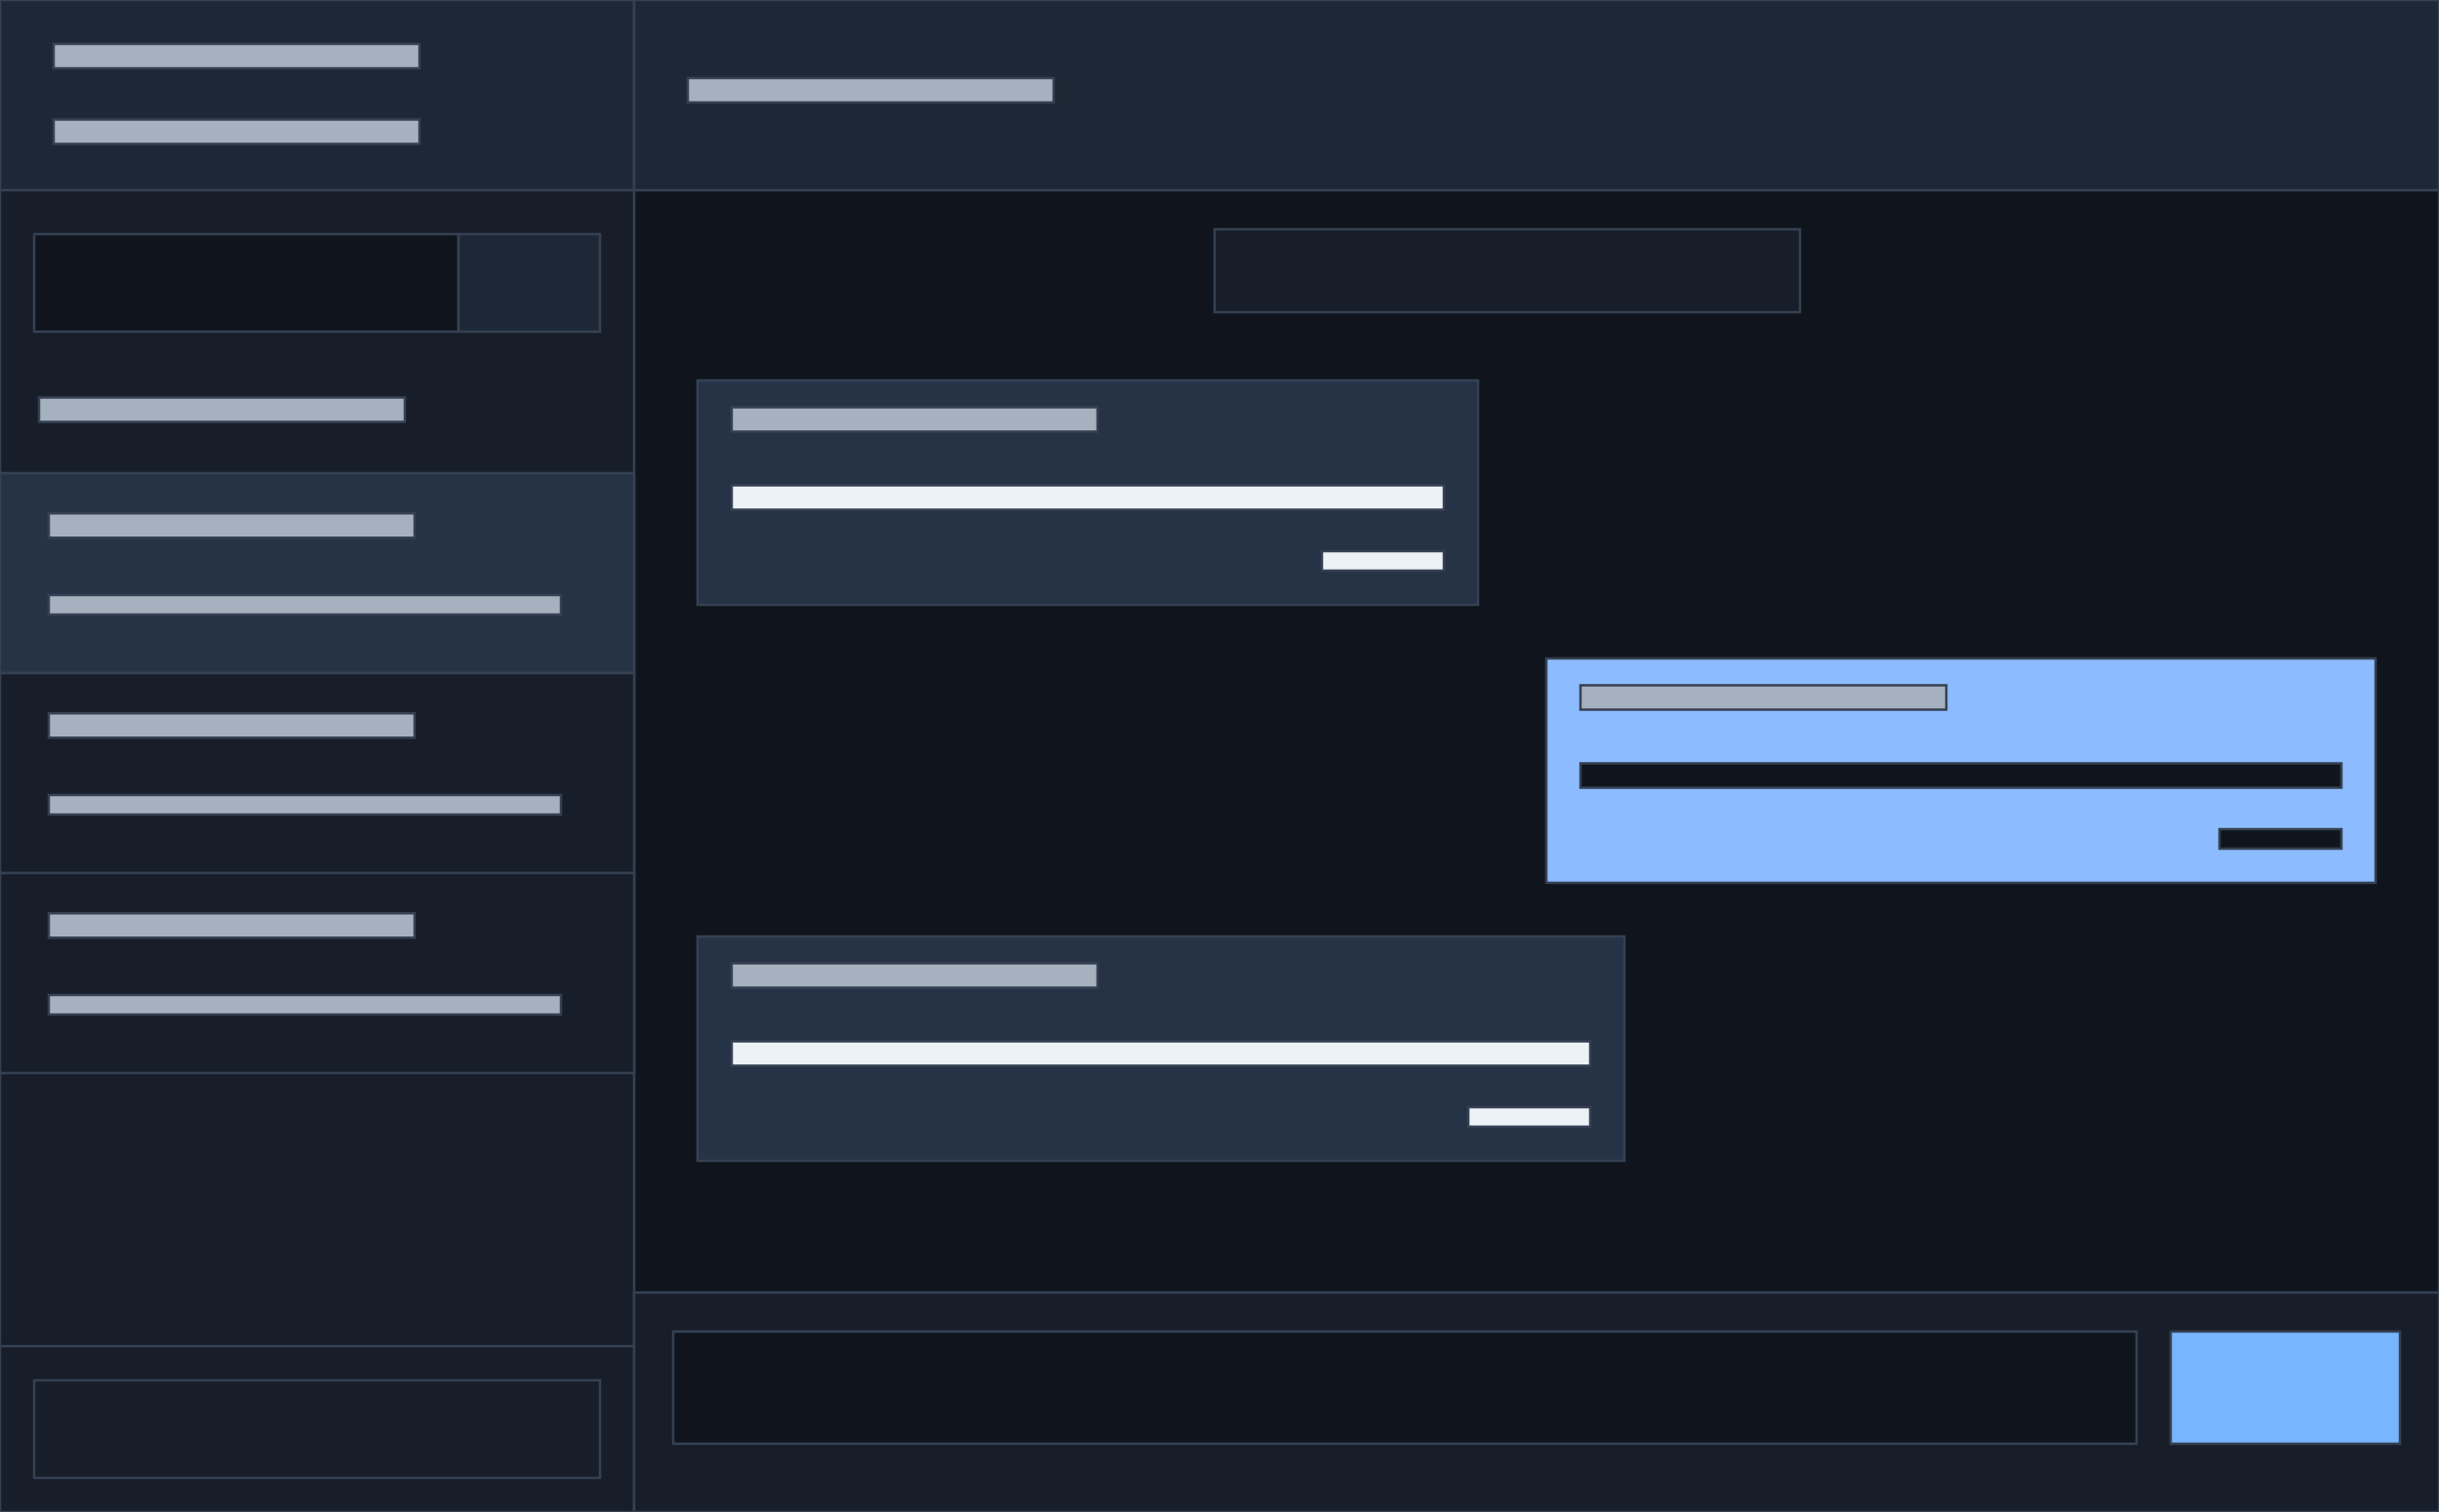
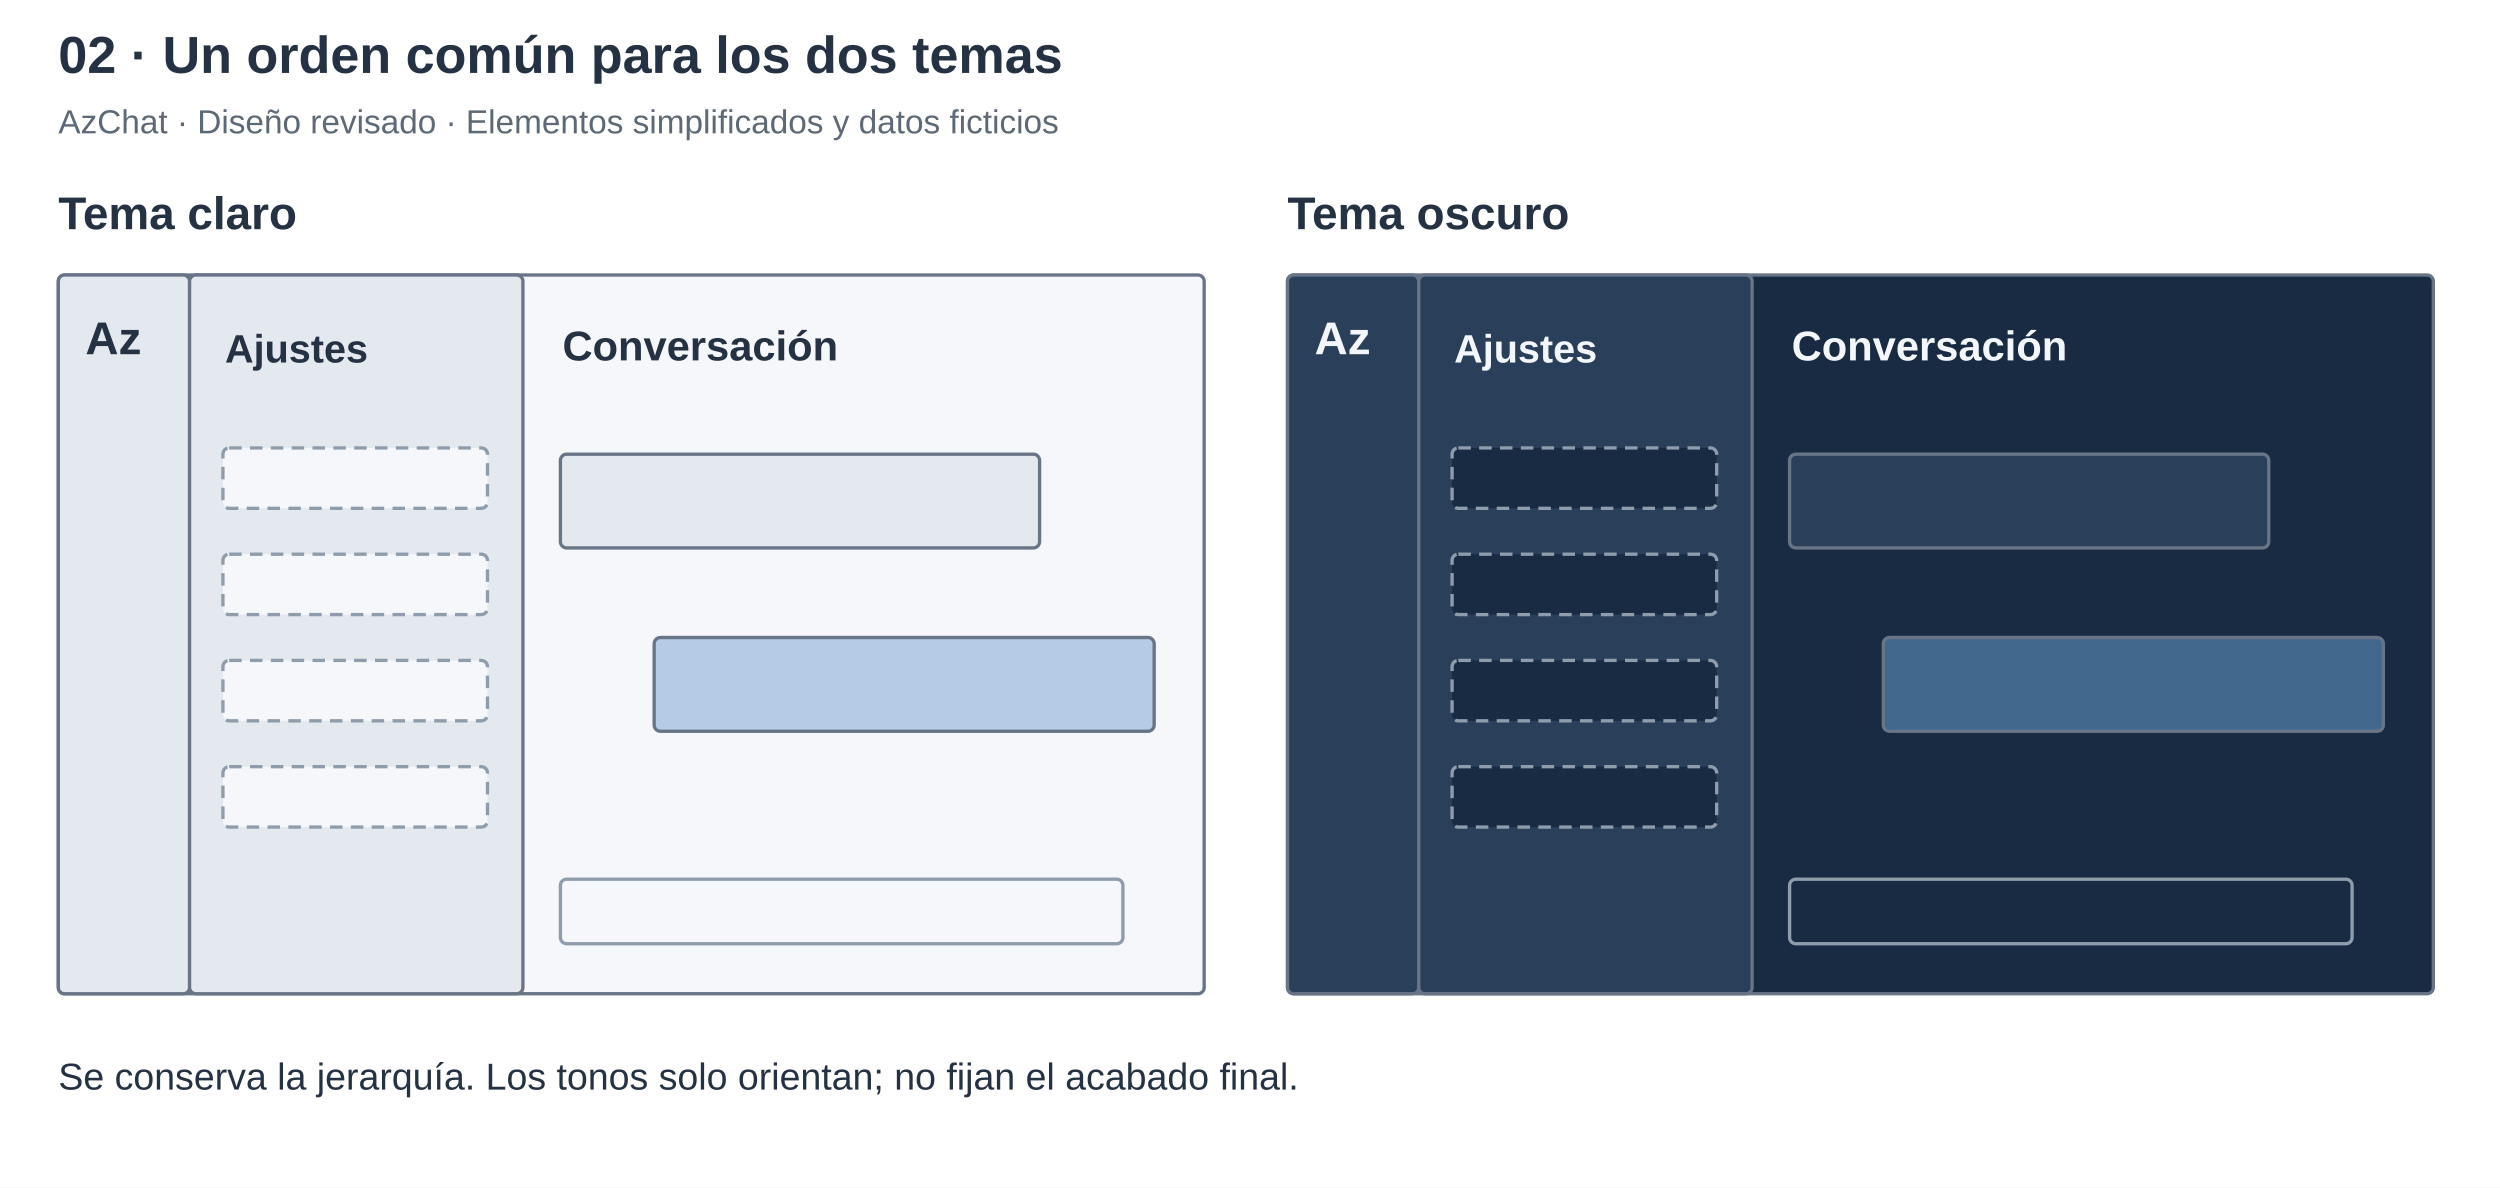
- <svg xmlns="http://www.w3.org/2000/svg" aria-labelledby="titulo" width="1000" height="620" viewBox="0 0 1000 620" role="img" content="&lt;mxfile host=&quot;app.diagrams.net&quot; compressed=&quot;false&quot;&gt;&lt;diagram id=&quot;02_color&quot; name=&quot;2. Color: grafito y azul&quot;&gt;&lt;mxGraphModel grid=&quot;1&quot; gridSize=&quot;10&quot; page=&quot;1&quot; pageWidth=&quot;1000&quot; pageHeight=&quot;620&quot; background=&quot;#ffffff&quot;&gt;&lt;root&gt;&lt;mxCell id=&quot;0&quot; /&gt;&lt;mxCell id=&quot;1&quot; parent=&quot;0&quot; /&gt;&lt;mxCell id=&quot;n0&quot; value=&quot;&quot; style=&quot;rounded=0;html=0;whiteSpace=wrap;fillColor=#10151d;strokeColor=#354153;fontColor=#edf2f7;fontSize=17;fontFamily=Arial;align=left;verticalAlign=middle;spacingLeft=10;&quot; vertex=&quot;1&quot; parent=&quot;1&quot;&gt;&lt;mxGeometry as=&quot;geometry&quot; x=&quot;0&quot; y=&quot;0&quot; width=&quot;1000&quot; height=&quot;620&quot; /&gt;&lt;/mxCell&gt;&lt;mxCell id=&quot;n1&quot; value=&quot;&quot; style=&quot;rounded=0;html=0;whiteSpace=wrap;fillColor=#171e29;strokeColor=#354153;fontColor=#edf2f7;fontSize=17;fontFamily=Arial;align=left;verticalAlign=middle;spacingLeft=10;&quot; vertex=&quot;1&quot; parent=&quot;1&quot;&gt;&lt;mxGeometry as=&quot;geometry&quot; x=&quot;0&quot; y=&quot;0&quot; width=&quot;260&quot; height=&quot;620&quot; /&gt;&lt;/mxCell&gt;&lt;mxCell id=&quot;n2&quot; value=&quot;&quot; style=&quot;rounded=0;html=0;whiteSpace=wrap;fillColor=#1e2735;strokeColor=#354153;fontColor=#edf2f7;fontSize=17;fontFamily=Arial;align=left;verticalAlign=middle;spacingLeft=10;&quot; vertex=&quot;1&quot; parent=&quot;1&quot;&gt;&lt;mxGeometry as=&quot;geometry&quot; x=&quot;0&quot; y=&quot;0&quot; width=&quot;260&quot; height=&quot;78&quot; /&gt;&lt;/mxCell&gt;&lt;mxCell id=&quot;n3&quot; value=&quot;&quot; style=&quot;rounded=0;html=0;whiteSpace=wrap;fillColor=#1e2735;strokeColor=#354153;fontColor=#edf2f7;fontSize=17;fontFamily=Arial;align=left;verticalAlign=middle;spacingLeft=10;&quot; vertex=&quot;1&quot; parent=&quot;1&quot;&gt;&lt;mxGeometry as=&quot;geometry&quot; x=&quot;260&quot; y=&quot;0&quot; width=&quot;740&quot; height=&quot;78&quot; /&gt;&lt;/mxCell&gt;&lt;mxCell id=&quot;n4&quot; value=&quot;&quot; style=&quot;rounded=0;html=0;whiteSpace=wrap;fillColor=#a6b1c0;strokeColor=#354153;fontColor=#edf2f7;fontSize=17;fontFamily=Arial;align=left;verticalAlign=middle;spacingLeft=10;&quot; vertex=&quot;1&quot; parent=&quot;1&quot;&gt;&lt;mxGeometry as=&quot;geometry&quot; x=&quot;22&quot; y=&quot;18.0&quot; width=&quot;150&quot; height=&quot;10&quot; /&gt;&lt;/mxCell&gt;&lt;mxCell id=&quot;n5&quot; value=&quot;&quot; style=&quot;rounded=0;html=0;whiteSpace=wrap;fillColor=#a6b1c0;strokeColor=#354153;fontColor=#edf2f7;fontSize=17;fontFamily=Arial;align=left;verticalAlign=middle;spacingLeft=10;&quot; vertex=&quot;1&quot; parent=&quot;1&quot;&gt;&lt;mxGeometry as=&quot;geometry&quot; x=&quot;22&quot; y=&quot;49.0&quot; width=&quot;150&quot; height=&quot;10&quot; /&gt;&lt;/mxCell&gt;&lt;mxCell id=&quot;n6&quot; value=&quot;&quot; style=&quot;rounded=0;html=0;whiteSpace=wrap;fillColor=#a6b1c0;strokeColor=#354153;fontColor=#edf2f7;fontSize=17;fontFamily=Arial;align=left;verticalAlign=middle;spacingLeft=10;&quot; vertex=&quot;1&quot; parent=&quot;1&quot;&gt;&lt;mxGeometry as=&quot;geometry&quot; x=&quot;282&quot; y=&quot;32.0&quot; width=&quot;150&quot; height=&quot;10&quot; /&gt;&lt;/mxCell&gt;&lt;mxCell id=&quot;n7&quot; value=&quot;&quot; style=&quot;rounded=0;html=0;whiteSpace=wrap;fillColor=#10151d;strokeColor=#354153;fontColor=#edf2f7;fontSize=17;fontFamily=Arial;align=left;verticalAlign=middle;spacingLeft=10;&quot; vertex=&quot;1&quot; parent=&quot;1&quot;&gt;&lt;mxGeometry as=&quot;geometry&quot; x=&quot;14&quot; y=&quot;96&quot; width=&quot;174&quot; height=&quot;40&quot; /&gt;&lt;/mxCell&gt;&lt;mxCell id=&quot;n8&quot; value=&quot;&quot; style=&quot;rounded=0;html=0;whiteSpace=wrap;fillColor=#1e2735;strokeColor=#354153;fontColor=#edf2f7;fontSize=17;fontFamily=Arial;align=left;verticalAlign=middle;spacingLeft=10;&quot; vertex=&quot;1&quot; parent=&quot;1&quot;&gt;&lt;mxGeometry as=&quot;geometry&quot; x=&quot;188&quot; y=&quot;96&quot; width=&quot;58&quot; height=&quot;40&quot; /&gt;&lt;/mxCell&gt;&lt;mxCell id=&quot;n9&quot; value=&quot;&quot; style=&quot;rounded=0;html=0;whiteSpace=wrap;fillColor=#a6b1c0;strokeColor=#354153;fontColor=#edf2f7;fontSize=17;fontFamily=Arial;align=left;verticalAlign=middle;spacingLeft=10;&quot; vertex=&quot;1&quot; parent=&quot;1&quot;&gt;&lt;mxGeometry as=&quot;geometry&quot; x=&quot;16&quot; y=&quot;163.0&quot; width=&quot;150&quot; height=&quot;10&quot; /&gt;&lt;/mxCell&gt;&lt;mxCell id=&quot;n10&quot; value=&quot;&quot; style=&quot;rounded=0;html=0;whiteSpace=wrap;fillColor=#263246;strokeColor=#354153;fontColor=#edf2f7;fontSize=17;fontFamily=Arial;align=left;verticalAlign=middle;spacingLeft=10;&quot; vertex=&quot;1&quot; parent=&quot;1&quot;&gt;&lt;mxGeometry as=&quot;geometry&quot; x=&quot;0&quot; y=&quot;194&quot; width=&quot;260&quot; height=&quot;82&quot; /&gt;&lt;/mxCell&gt;&lt;mxCell id=&quot;n11&quot; value=&quot;&quot; style=&quot;rounded=0;html=0;whiteSpace=wrap;fillColor=#a6b1c0;strokeColor=#354153;fontColor=#edf2f7;fontSize=17;fontFamily=Arial;align=left;verticalAlign=middle;spacingLeft=10;&quot; vertex=&quot;1&quot; parent=&quot;1&quot;&gt;&lt;mxGeometry as=&quot;geometry&quot; x=&quot;20&quot; y=&quot;210.5&quot; width=&quot;150&quot; height=&quot;10&quot; /&gt;&lt;/mxCell&gt;&lt;mxCell id=&quot;n12&quot; value=&quot;&quot; style=&quot;rounded=0;html=0;whiteSpace=wrap;fillColor=#a6b1c0;strokeColor=#354153;fontColor=#edf2f7;fontSize=17;fontFamily=Arial;align=left;verticalAlign=middle;spacingLeft=10;&quot; vertex=&quot;1&quot; parent=&quot;1&quot;&gt;&lt;mxGeometry as=&quot;geometry&quot; x=&quot;20&quot; y=&quot;244&quot; width=&quot;210&quot; height=&quot;8&quot; /&gt;&lt;/mxCell&gt;&lt;mxCell id=&quot;n13&quot; value=&quot;&quot; style=&quot;rounded=0;html=0;whiteSpace=wrap;fillColor=#171e29;strokeColor=#354153;fontColor=#edf2f7;fontSize=17;fontFamily=Arial;align=left;verticalAlign=middle;spacingLeft=10;&quot; vertex=&quot;1&quot; parent=&quot;1&quot;&gt;&lt;mxGeometry as=&quot;geometry&quot; x=&quot;0&quot; y=&quot;276&quot; width=&quot;260&quot; height=&quot;82&quot; /&gt;&lt;/mxCell&gt;&lt;mxCell id=&quot;n14&quot; value=&quot;&quot; style=&quot;rounded=0;html=0;whiteSpace=wrap;fillColor=#a6b1c0;strokeColor=#354153;fontColor=#edf2f7;fontSize=17;fontFamily=Arial;align=left;verticalAlign=middle;spacingLeft=10;&quot; vertex=&quot;1&quot; parent=&quot;1&quot;&gt;&lt;mxGeometry as=&quot;geometry&quot; x=&quot;20&quot; y=&quot;292.5&quot; width=&quot;150&quot; height=&quot;10&quot; /&gt;&lt;/mxCell&gt;&lt;mxCell id=&quot;n15&quot; value=&quot;&quot; style=&quot;rounded=0;html=0;whiteSpace=wrap;fillColor=#a6b1c0;strokeColor=#354153;fontColor=#edf2f7;fontSize=17;fontFamily=Arial;align=left;verticalAlign=middle;spacingLeft=10;&quot; vertex=&quot;1&quot; parent=&quot;1&quot;&gt;&lt;mxGeometry as=&quot;geometry&quot; x=&quot;20&quot; y=&quot;326&quot; width=&quot;210&quot; height=&quot;8&quot; /&gt;&lt;/mxCell&gt;&lt;mxCell id=&quot;n16&quot; value=&quot;&quot; style=&quot;rounded=0;html=0;whiteSpace=wrap;fillColor=#171e29;strokeColor=#354153;fontColor=#edf2f7;fontSize=17;fontFamily=Arial;align=left;verticalAlign=middle;spacingLeft=10;&quot; vertex=&quot;1&quot; parent=&quot;1&quot;&gt;&lt;mxGeometry as=&quot;geometry&quot; x=&quot;0&quot; y=&quot;358&quot; width=&quot;260&quot; height=&quot;82&quot; /&gt;&lt;/mxCell&gt;&lt;mxCell id=&quot;n17&quot; value=&quot;&quot; style=&quot;rounded=0;html=0;whiteSpace=wrap;fillColor=#a6b1c0;strokeColor=#354153;fontColor=#edf2f7;fontSize=17;fontFamily=Arial;align=left;verticalAlign=middle;spacingLeft=10;&quot; vertex=&quot;1&quot; parent=&quot;1&quot;&gt;&lt;mxGeometry as=&quot;geometry&quot; x=&quot;20&quot; y=&quot;374.5&quot; width=&quot;150&quot; height=&quot;10&quot; /&gt;&lt;/mxCell&gt;&lt;mxCell id=&quot;n18&quot; value=&quot;&quot; style=&quot;rounded=0;html=0;whiteSpace=wrap;fillColor=#a6b1c0;strokeColor=#354153;fontColor=#edf2f7;fontSize=17;fontFamily=Arial;align=left;verticalAlign=middle;spacingLeft=10;&quot; vertex=&quot;1&quot; parent=&quot;1&quot;&gt;&lt;mxGeometry as=&quot;geometry&quot; x=&quot;20&quot; y=&quot;408&quot; width=&quot;210&quot; height=&quot;8&quot; /&gt;&lt;/mxCell&gt;&lt;mxCell id=&quot;n19&quot; value=&quot;&quot; style=&quot;rounded=0;html=0;whiteSpace=wrap;fillColor=#171e29;strokeColor=#354153;fontColor=#edf2f7;fontSize=17;fontFamily=Arial;align=left;verticalAlign=middle;spacingLeft=10;&quot; vertex=&quot;1&quot; parent=&quot;1&quot;&gt;&lt;mxGeometry as=&quot;geometry&quot; x=&quot;0&quot; y=&quot;552&quot; width=&quot;260&quot; height=&quot;68&quot; /&gt;&lt;/mxCell&gt;&lt;mxCell id=&quot;n20&quot; value=&quot;&quot; style=&quot;rounded=0;html=0;whiteSpace=wrap;fillColor=#171e29;strokeColor=#354153;fontColor=#edf2f7;fontSize=17;fontFamily=Arial;align=left;verticalAlign=middle;spacingLeft=10;&quot; vertex=&quot;1&quot; parent=&quot;1&quot;&gt;&lt;mxGeometry as=&quot;geometry&quot; x=&quot;14&quot; y=&quot;566&quot; width=&quot;232&quot; height=&quot;40&quot; /&gt;&lt;/mxCell&gt;&lt;mxCell id=&quot;n21&quot; value=&quot;&quot; style=&quot;rounded=0;html=0;whiteSpace=wrap;fillColor=#171e29;strokeColor=#354153;fontColor=#edf2f7;fontSize=17;fontFamily=Arial;align=left;verticalAlign=middle;spacingLeft=10;&quot; vertex=&quot;1&quot; parent=&quot;1&quot;&gt;&lt;mxGeometry as=&quot;geometry&quot; x=&quot;498&quot; y=&quot;94&quot; width=&quot;240&quot; height=&quot;34&quot; /&gt;&lt;/mxCell&gt;&lt;mxCell id=&quot;n22&quot; value=&quot;&quot; style=&quot;rounded=0;html=0;whiteSpace=wrap;fillColor=#263246;strokeColor=#354153;fontColor=#edf2f7;fontSize=17;fontFamily=Arial;align=left;verticalAlign=middle;spacingLeft=10;&quot; vertex=&quot;1&quot; parent=&quot;1&quot;&gt;&lt;mxGeometry as=&quot;geometry&quot; x=&quot;286&quot; y=&quot;156&quot; width=&quot;320&quot; height=&quot;92&quot; /&gt;&lt;/mxCell&gt;&lt;mxCell id=&quot;n23&quot; value=&quot;&quot; style=&quot;rounded=0;html=0;whiteSpace=wrap;fillColor=#a6b1c0;strokeColor=#354153;fontColor=#edf2f7;fontSize=17;fontFamily=Arial;align=left;verticalAlign=middle;spacingLeft=10;&quot; vertex=&quot;1&quot; parent=&quot;1&quot;&gt;&lt;mxGeometry as=&quot;geometry&quot; x=&quot;300&quot; y=&quot;167.0&quot; width=&quot;150&quot; height=&quot;10&quot; /&gt;&lt;/mxCell&gt;&lt;mxCell id=&quot;n24&quot; value=&quot;&quot; style=&quot;rounded=0;html=0;whiteSpace=wrap;fillColor=#edf2f7;strokeColor=#354153;fontColor=#edf2f7;fontSize=17;fontFamily=Arial;align=left;verticalAlign=middle;spacingLeft=10;&quot; vertex=&quot;1&quot; parent=&quot;1&quot;&gt;&lt;mxGeometry as=&quot;geometry&quot; x=&quot;300&quot; y=&quot;199&quot; width=&quot;292&quot; height=&quot;10&quot; /&gt;&lt;/mxCell&gt;&lt;mxCell id=&quot;n25&quot; value=&quot;&quot; style=&quot;rounded=0;html=0;whiteSpace=wrap;fillColor=#edf2f7;strokeColor=#354153;fontColor=#edf2f7;fontSize=17;fontFamily=Arial;align=left;verticalAlign=middle;spacingLeft=10;&quot; vertex=&quot;1&quot; parent=&quot;1&quot;&gt;&lt;mxGeometry as=&quot;geometry&quot; x=&quot;542&quot; y=&quot;226&quot; width=&quot;50&quot; height=&quot;8&quot; /&gt;&lt;/mxCell&gt;&lt;mxCell id=&quot;n26&quot; value=&quot;&quot; style=&quot;rounded=0;html=0;whiteSpace=wrap;fillColor=#8cbcff;strokeColor=#354153;fontColor=#edf2f7;fontSize=17;fontFamily=Arial;align=left;verticalAlign=middle;spacingLeft=10;&quot; vertex=&quot;1&quot; parent=&quot;1&quot;&gt;&lt;mxGeometry as=&quot;geometry&quot; x=&quot;634&quot; y=&quot;270&quot; width=&quot;340&quot; height=&quot;92&quot; /&gt;&lt;/mxCell&gt;&lt;mxCell id=&quot;n27&quot; value=&quot;&quot; style=&quot;rounded=0;html=0;whiteSpace=wrap;fillColor=#a6b1c0;strokeColor=#354153;fontColor=#edf2f7;fontSize=17;fontFamily=Arial;align=left;verticalAlign=middle;spacingLeft=10;&quot; vertex=&quot;1&quot; parent=&quot;1&quot;&gt;&lt;mxGeometry as=&quot;geometry&quot; x=&quot;648&quot; y=&quot;281.0&quot; width=&quot;150&quot; height=&quot;10&quot; /&gt;&lt;/mxCell&gt;&lt;mxCell id=&quot;n28&quot; value=&quot;&quot; style=&quot;rounded=0;html=0;whiteSpace=wrap;fillColor=#10151d;strokeColor=#354153;fontColor=#edf2f7;fontSize=17;fontFamily=Arial;align=left;verticalAlign=middle;spacingLeft=10;&quot; vertex=&quot;1&quot; parent=&quot;1&quot;&gt;&lt;mxGeometry as=&quot;geometry&quot; x=&quot;648&quot; y=&quot;313&quot; width=&quot;312&quot; height=&quot;10&quot; /&gt;&lt;/mxCell&gt;&lt;mxCell id=&quot;n29&quot; value=&quot;&quot; style=&quot;rounded=0;html=0;whiteSpace=wrap;fillColor=#10151d;strokeColor=#354153;fontColor=#edf2f7;fontSize=17;fontFamily=Arial;align=left;verticalAlign=middle;spacingLeft=10;&quot; vertex=&quot;1&quot; parent=&quot;1&quot;&gt;&lt;mxGeometry as=&quot;geometry&quot; x=&quot;910&quot; y=&quot;340&quot; width=&quot;50&quot; height=&quot;8&quot; /&gt;&lt;/mxCell&gt;&lt;mxCell id=&quot;n30&quot; value=&quot;&quot; style=&quot;rounded=0;html=0;whiteSpace=wrap;fillColor=#263246;strokeColor=#354153;fontColor=#edf2f7;fontSize=17;fontFamily=Arial;align=left;verticalAlign=middle;spacingLeft=10;&quot; vertex=&quot;1&quot; parent=&quot;1&quot;&gt;&lt;mxGeometry as=&quot;geometry&quot; x=&quot;286&quot; y=&quot;384&quot; width=&quot;380&quot; height=&quot;92&quot; /&gt;&lt;/mxCell&gt;&lt;mxCell id=&quot;n31&quot; value=&quot;&quot; style=&quot;rounded=0;html=0;whiteSpace=wrap;fillColor=#a6b1c0;strokeColor=#354153;fontColor=#edf2f7;fontSize=17;fontFamily=Arial;align=left;verticalAlign=middle;spacingLeft=10;&quot; vertex=&quot;1&quot; parent=&quot;1&quot;&gt;&lt;mxGeometry as=&quot;geometry&quot; x=&quot;300&quot; y=&quot;395.0&quot; width=&quot;150&quot; height=&quot;10&quot; /&gt;&lt;/mxCell&gt;&lt;mxCell id=&quot;n32&quot; value=&quot;&quot; style=&quot;rounded=0;html=0;whiteSpace=wrap;fillColor=#edf2f7;strokeColor=#354153;fontColor=#edf2f7;fontSize=17;fontFamily=Arial;align=left;verticalAlign=middle;spacingLeft=10;&quot; vertex=&quot;1&quot; parent=&quot;1&quot;&gt;&lt;mxGeometry as=&quot;geometry&quot; x=&quot;300&quot; y=&quot;427&quot; width=&quot;352&quot; height=&quot;10&quot; /&gt;&lt;/mxCell&gt;&lt;mxCell id=&quot;n33&quot; value=&quot;&quot; style=&quot;rounded=0;html=0;whiteSpace=wrap;fillColor=#edf2f7;strokeColor=#354153;fontColor=#edf2f7;fontSize=17;fontFamily=Arial;align=left;verticalAlign=middle;spacingLeft=10;&quot; vertex=&quot;1&quot; parent=&quot;1&quot;&gt;&lt;mxGeometry as=&quot;geometry&quot; x=&quot;602&quot; y=&quot;454&quot; width=&quot;50&quot; height=&quot;8&quot; /&gt;&lt;/mxCell&gt;&lt;mxCell id=&quot;n34&quot; value=&quot;&quot; style=&quot;rounded=0;html=0;whiteSpace=wrap;fillColor=#171e29;strokeColor=#354153;fontColor=#edf2f7;fontSize=17;fontFamily=Arial;align=left;verticalAlign=middle;spacingLeft=10;&quot; vertex=&quot;1&quot; parent=&quot;1&quot;&gt;&lt;mxGeometry as=&quot;geometry&quot; x=&quot;260&quot; y=&quot;530&quot; width=&quot;740&quot; height=&quot;90&quot; /&gt;&lt;/mxCell&gt;&lt;mxCell id=&quot;n35&quot; value=&quot;&quot; style=&quot;rounded=0;html=0;whiteSpace=wrap;fillColor=#10151d;strokeColor=#354153;fontColor=#edf2f7;fontSize=17;fontFamily=Arial;align=left;verticalAlign=middle;spacingLeft=10;&quot; vertex=&quot;1&quot; parent=&quot;1&quot;&gt;&lt;mxGeometry as=&quot;geometry&quot; x=&quot;276&quot; y=&quot;546&quot; width=&quot;600&quot; height=&quot;46&quot; /&gt;&lt;/mxCell&gt;&lt;mxCell id=&quot;n36&quot; value=&quot;&quot; style=&quot;rounded=0;html=0;whiteSpace=wrap;fillColor=#78b5ff;strokeColor=#354153;fontColor=#edf2f7;fontSize=17;fontFamily=Arial;align=left;verticalAlign=middle;spacingLeft=10;&quot; vertex=&quot;1&quot; parent=&quot;1&quot;&gt;&lt;mxGeometry as=&quot;geometry&quot; x=&quot;890&quot; y=&quot;546&quot; width=&quot;94&quot; height=&quot;46&quot; /&gt;&lt;/mxCell&gt;&lt;/root&gt;&lt;/mxGraphModel&gt;&lt;/diagram&gt;&lt;/mxfile&gt;">
-   <rect x="0" y="0" width="1000" height="620" fill="#10151d" stroke="#354153" />
-   <rect x="0" y="0" width="260" height="620" fill="#171e29" stroke="#354153" />
-   <rect x="0" y="0" width="260" height="78" fill="#1e2735" stroke="#354153" />
-   <rect x="260" y="0" width="740" height="78" fill="#1e2735" stroke="#354153" />
-   <rect x="22" y="18.0" width="150" height="10" fill="#a6b1c0" stroke="#354153" />
-   <rect x="22" y="49.0" width="150" height="10" fill="#a6b1c0" stroke="#354153" />
-   <rect x="282" y="32.0" width="150" height="10" fill="#a6b1c0" stroke="#354153" />
-   <rect x="14" y="96" width="174" height="40" fill="#10151d" stroke="#354153" />
-   <rect x="188" y="96" width="58" height="40" fill="#1e2735" stroke="#354153" />
-   <rect x="16" y="163.0" width="150" height="10" fill="#a6b1c0" stroke="#354153" />
-   <rect x="0" y="194" width="260" height="82" fill="#263246" stroke="#354153" />
-   <rect x="20" y="210.5" width="150" height="10" fill="#a6b1c0" stroke="#354153" />
-   <rect x="20" y="244" width="210" height="8" fill="#a6b1c0" stroke="#354153" />
-   <rect x="0" y="276" width="260" height="82" fill="#171e29" stroke="#354153" />
-   <rect x="20" y="292.5" width="150" height="10" fill="#a6b1c0" stroke="#354153" />
-   <rect x="20" y="326" width="210" height="8" fill="#a6b1c0" stroke="#354153" />
-   <rect x="0" y="358" width="260" height="82" fill="#171e29" stroke="#354153" />
-   <rect x="20" y="374.5" width="150" height="10" fill="#a6b1c0" stroke="#354153" />
-   <rect x="20" y="408" width="210" height="8" fill="#a6b1c0" stroke="#354153" />
-   <rect x="0" y="552" width="260" height="68" fill="#171e29" stroke="#354153" />
-   <rect x="14" y="566" width="232" height="40" fill="#171e29" stroke="#354153" />
-   <rect x="498" y="94" width="240" height="34" fill="#171e29" stroke="#354153" />
-   <rect x="286" y="156" width="320" height="92" fill="#263246" stroke="#354153" />
-   <rect x="300" y="167.0" width="150" height="10" fill="#a6b1c0" stroke="#354153" />
-   <rect x="300" y="199" width="292" height="10" fill="#edf2f7" stroke="#354153" />
-   <rect x="542" y="226" width="50" height="8" fill="#edf2f7" stroke="#354153" />
-   <rect x="634" y="270" width="340" height="92" fill="#8cbcff" stroke="#354153" />
-   <rect x="648" y="281.0" width="150" height="10" fill="#a6b1c0" stroke="#354153" />
-   <rect x="648" y="313" width="312" height="10" fill="#10151d" stroke="#354153" />
-   <rect x="910" y="340" width="50" height="8" fill="#10151d" stroke="#354153" />
-   <rect x="286" y="384" width="380" height="92" fill="#263246" stroke="#354153" />
-   <rect x="300" y="395.0" width="150" height="10" fill="#a6b1c0" stroke="#354153" />
-   <rect x="300" y="427" width="352" height="10" fill="#edf2f7" stroke="#354153" />
-   <rect x="602" y="454" width="50" height="8" fill="#edf2f7" stroke="#354153" />
-   <rect x="260" y="530" width="740" height="90" fill="#171e29" stroke="#354153" />
-   <rect x="276" y="546" width="600" height="46" fill="#10151d" stroke="#354153" />
-   <rect x="890" y="546" width="94" height="46" fill="#78b5ff" stroke="#354153" />
+ <svg xmlns="http://www.w3.org/2000/svg" width="1200" height="570" viewBox="0 0 1200 570" role="img">
+   <rect width="100%" height="100%" fill="white" />
+   <text x="28" y="35" font-family="Arial,sans-serif" font-size="25" fill="#243244" font-weight="bold">02 · Un orden común para los dos temas</text>
+   <text x="28" y="64" font-family="Arial,sans-serif" font-size="16" fill="#5d6976" font-weight="normal">AzChat · Diseño revisado · Elementos simplificados y datos ficticios</text>
+   <text x="28" y="110" font-family="Arial,sans-serif" font-size="22" fill="#243244" font-weight="bold">Tema claro</text>
+   <rect x="28" y="132" width="550" height="345" rx="3" fill="#f5f7fa" stroke="#677586" stroke-width="1.6" />
+   <rect x="28" y="132" width="63" height="345" rx="3" fill="#e3e9ef" stroke="#677586" stroke-width="1.6" />
+   <rect x="91" y="132" width="160" height="345" rx="3" fill="#e3e9ef" stroke="#677586" stroke-width="1.6" />
+   <text x="41" y="170" font-family="Arial,sans-serif" font-size="22" fill="#243244" font-weight="bold">Az</text>
+   <text x="108" y="174" font-family="Arial,sans-serif" font-size="19" fill="#243244" font-weight="bold">Ajustes</text>
+   <rect x="107" y="215" width="127" height="29" rx="3" fill="#f5f7fa" stroke="#8e9cac" stroke-width="1.6" stroke-dasharray="6 4" />
+   <rect x="107" y="266" width="127" height="29" rx="3" fill="#f5f7fa" stroke="#8e9cac" stroke-width="1.6" stroke-dasharray="6 4" />
+   <rect x="107" y="317" width="127" height="29" rx="3" fill="#f5f7fa" stroke="#8e9cac" stroke-width="1.6" stroke-dasharray="6 4" />
+   <rect x="107" y="368" width="127" height="29" rx="3" fill="#f5f7fa" stroke="#8e9cac" stroke-width="1.6" stroke-dasharray="6 4" />
+   <text x="270" y="173" font-family="Arial,sans-serif" font-size="20" fill="#243244" font-weight="bold">Conversación</text>
+   <rect x="269" y="218" width="230" height="45" rx="3" fill="#e3e9ef" stroke="#677586" stroke-width="1.6" />
+   <rect x="314" y="306" width="240" height="45" rx="3" fill="#b6cbe5" stroke="#677586" stroke-width="1.6" />
+   <rect x="269" y="422" width="270" height="31" rx="3" fill="#f5f7fa" stroke="#8e9cac" stroke-width="1.6" />
+   <text x="618" y="110" font-family="Arial,sans-serif" font-size="22" fill="#243244" font-weight="bold">Tema oscuro</text>
+   <rect x="618" y="132" width="550" height="345" rx="3" fill="#192b42" stroke="#677586" stroke-width="1.6" />
+   <rect x="618" y="132" width="63" height="345" rx="3" fill="#293f5a" stroke="#677586" stroke-width="1.6" />
+   <rect x="681" y="132" width="160" height="345" rx="3" fill="#293f5a" stroke="#677586" stroke-width="1.6" />
+   <text x="631" y="170" font-family="Arial,sans-serif" font-size="22" fill="#f3f6fb" font-weight="bold">Az</text>
+   <text x="698" y="174" font-family="Arial,sans-serif" font-size="19" fill="#f3f6fb" font-weight="bold">Ajustes</text>
+   <rect x="697" y="215" width="127" height="29" rx="3" fill="#192b42" stroke="#8e9cac" stroke-width="1.6" stroke-dasharray="6 4" />
+   <rect x="697" y="266" width="127" height="29" rx="3" fill="#192b42" stroke="#8e9cac" stroke-width="1.6" stroke-dasharray="6 4" />
+   <rect x="697" y="317" width="127" height="29" rx="3" fill="#192b42" stroke="#8e9cac" stroke-width="1.6" stroke-dasharray="6 4" />
+   <rect x="697" y="368" width="127" height="29" rx="3" fill="#192b42" stroke="#8e9cac" stroke-width="1.6" stroke-dasharray="6 4" />
+   <text x="860" y="173" font-family="Arial,sans-serif" font-size="20" fill="#f3f6fb" font-weight="bold">Conversación</text>
+   <rect x="859" y="218" width="230" height="45" rx="3" fill="#293f5a" stroke="#677586" stroke-width="1.6" />
+   <rect x="904" y="306" width="240" height="45" rx="3" fill="#42678d" stroke="#677586" stroke-width="1.6" />
+   <rect x="859" y="422" width="270" height="31" rx="3" fill="#192b42" stroke="#8e9cac" stroke-width="1.6" />
+   <text x="28" y="523" font-family="Arial,sans-serif" font-size="18" fill="#243244" font-weight="normal">Se conserva la jerarquía. Los tonos solo orientan; no fijan el acabado final.</text>
</svg>
